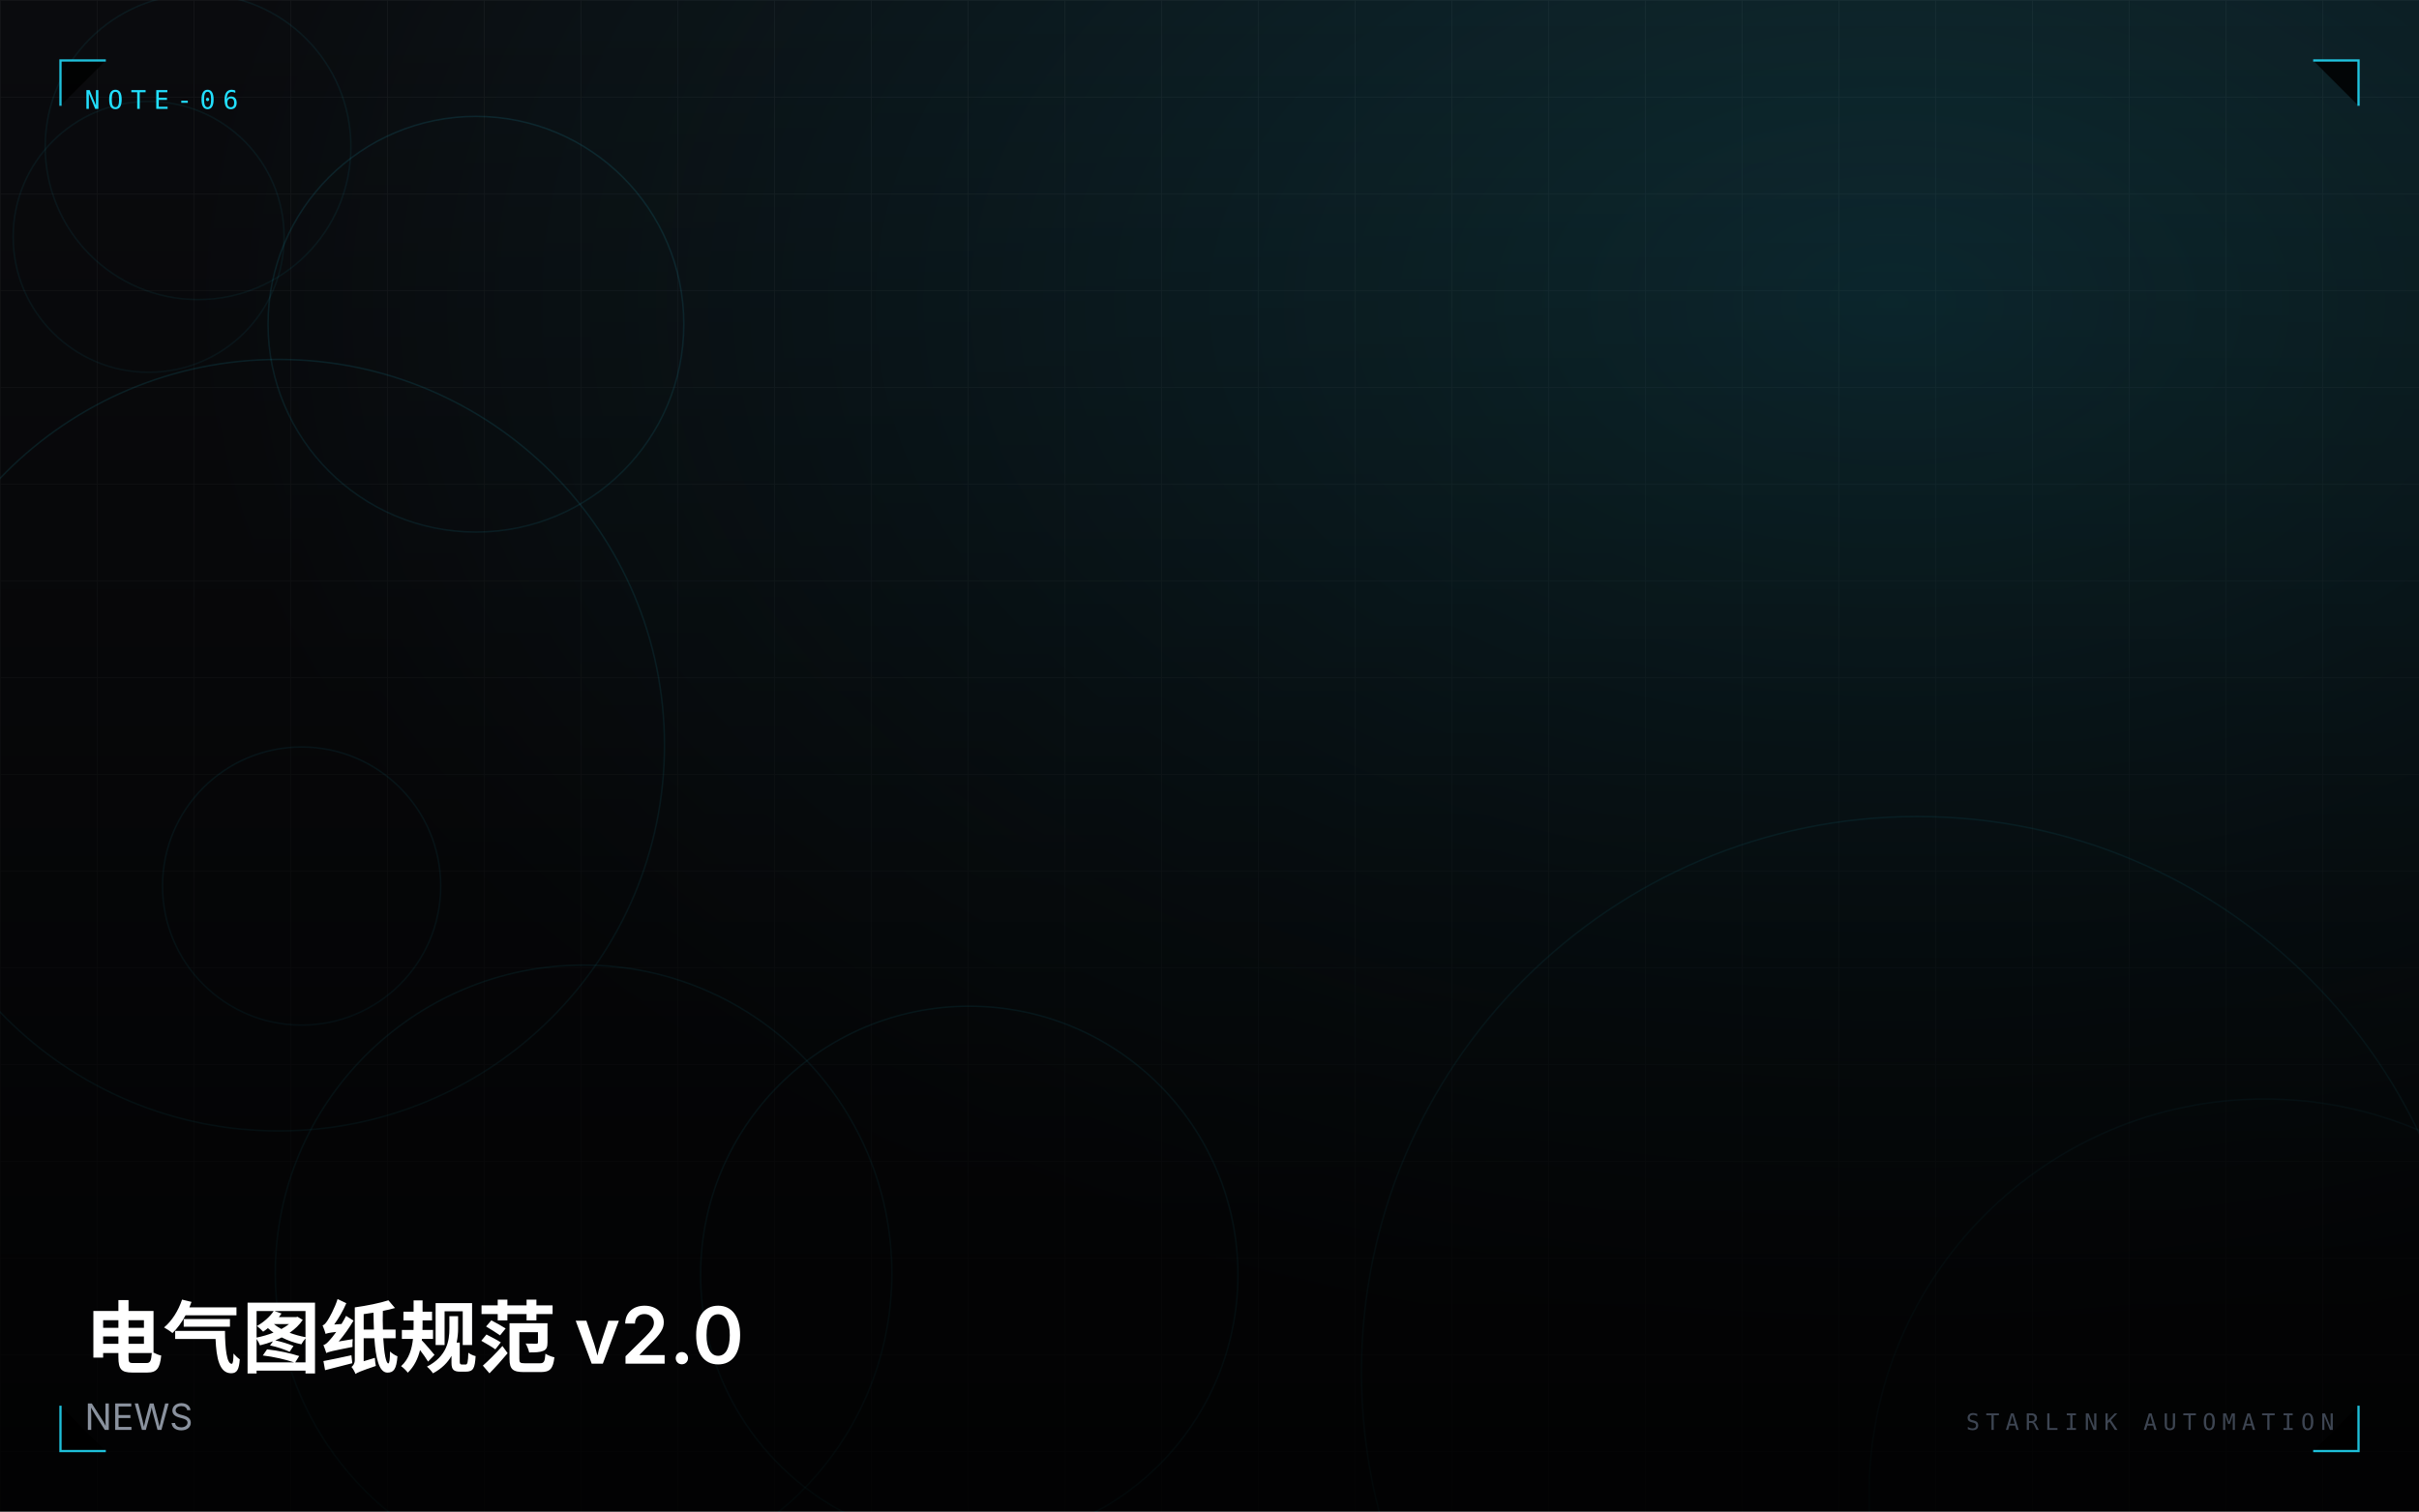
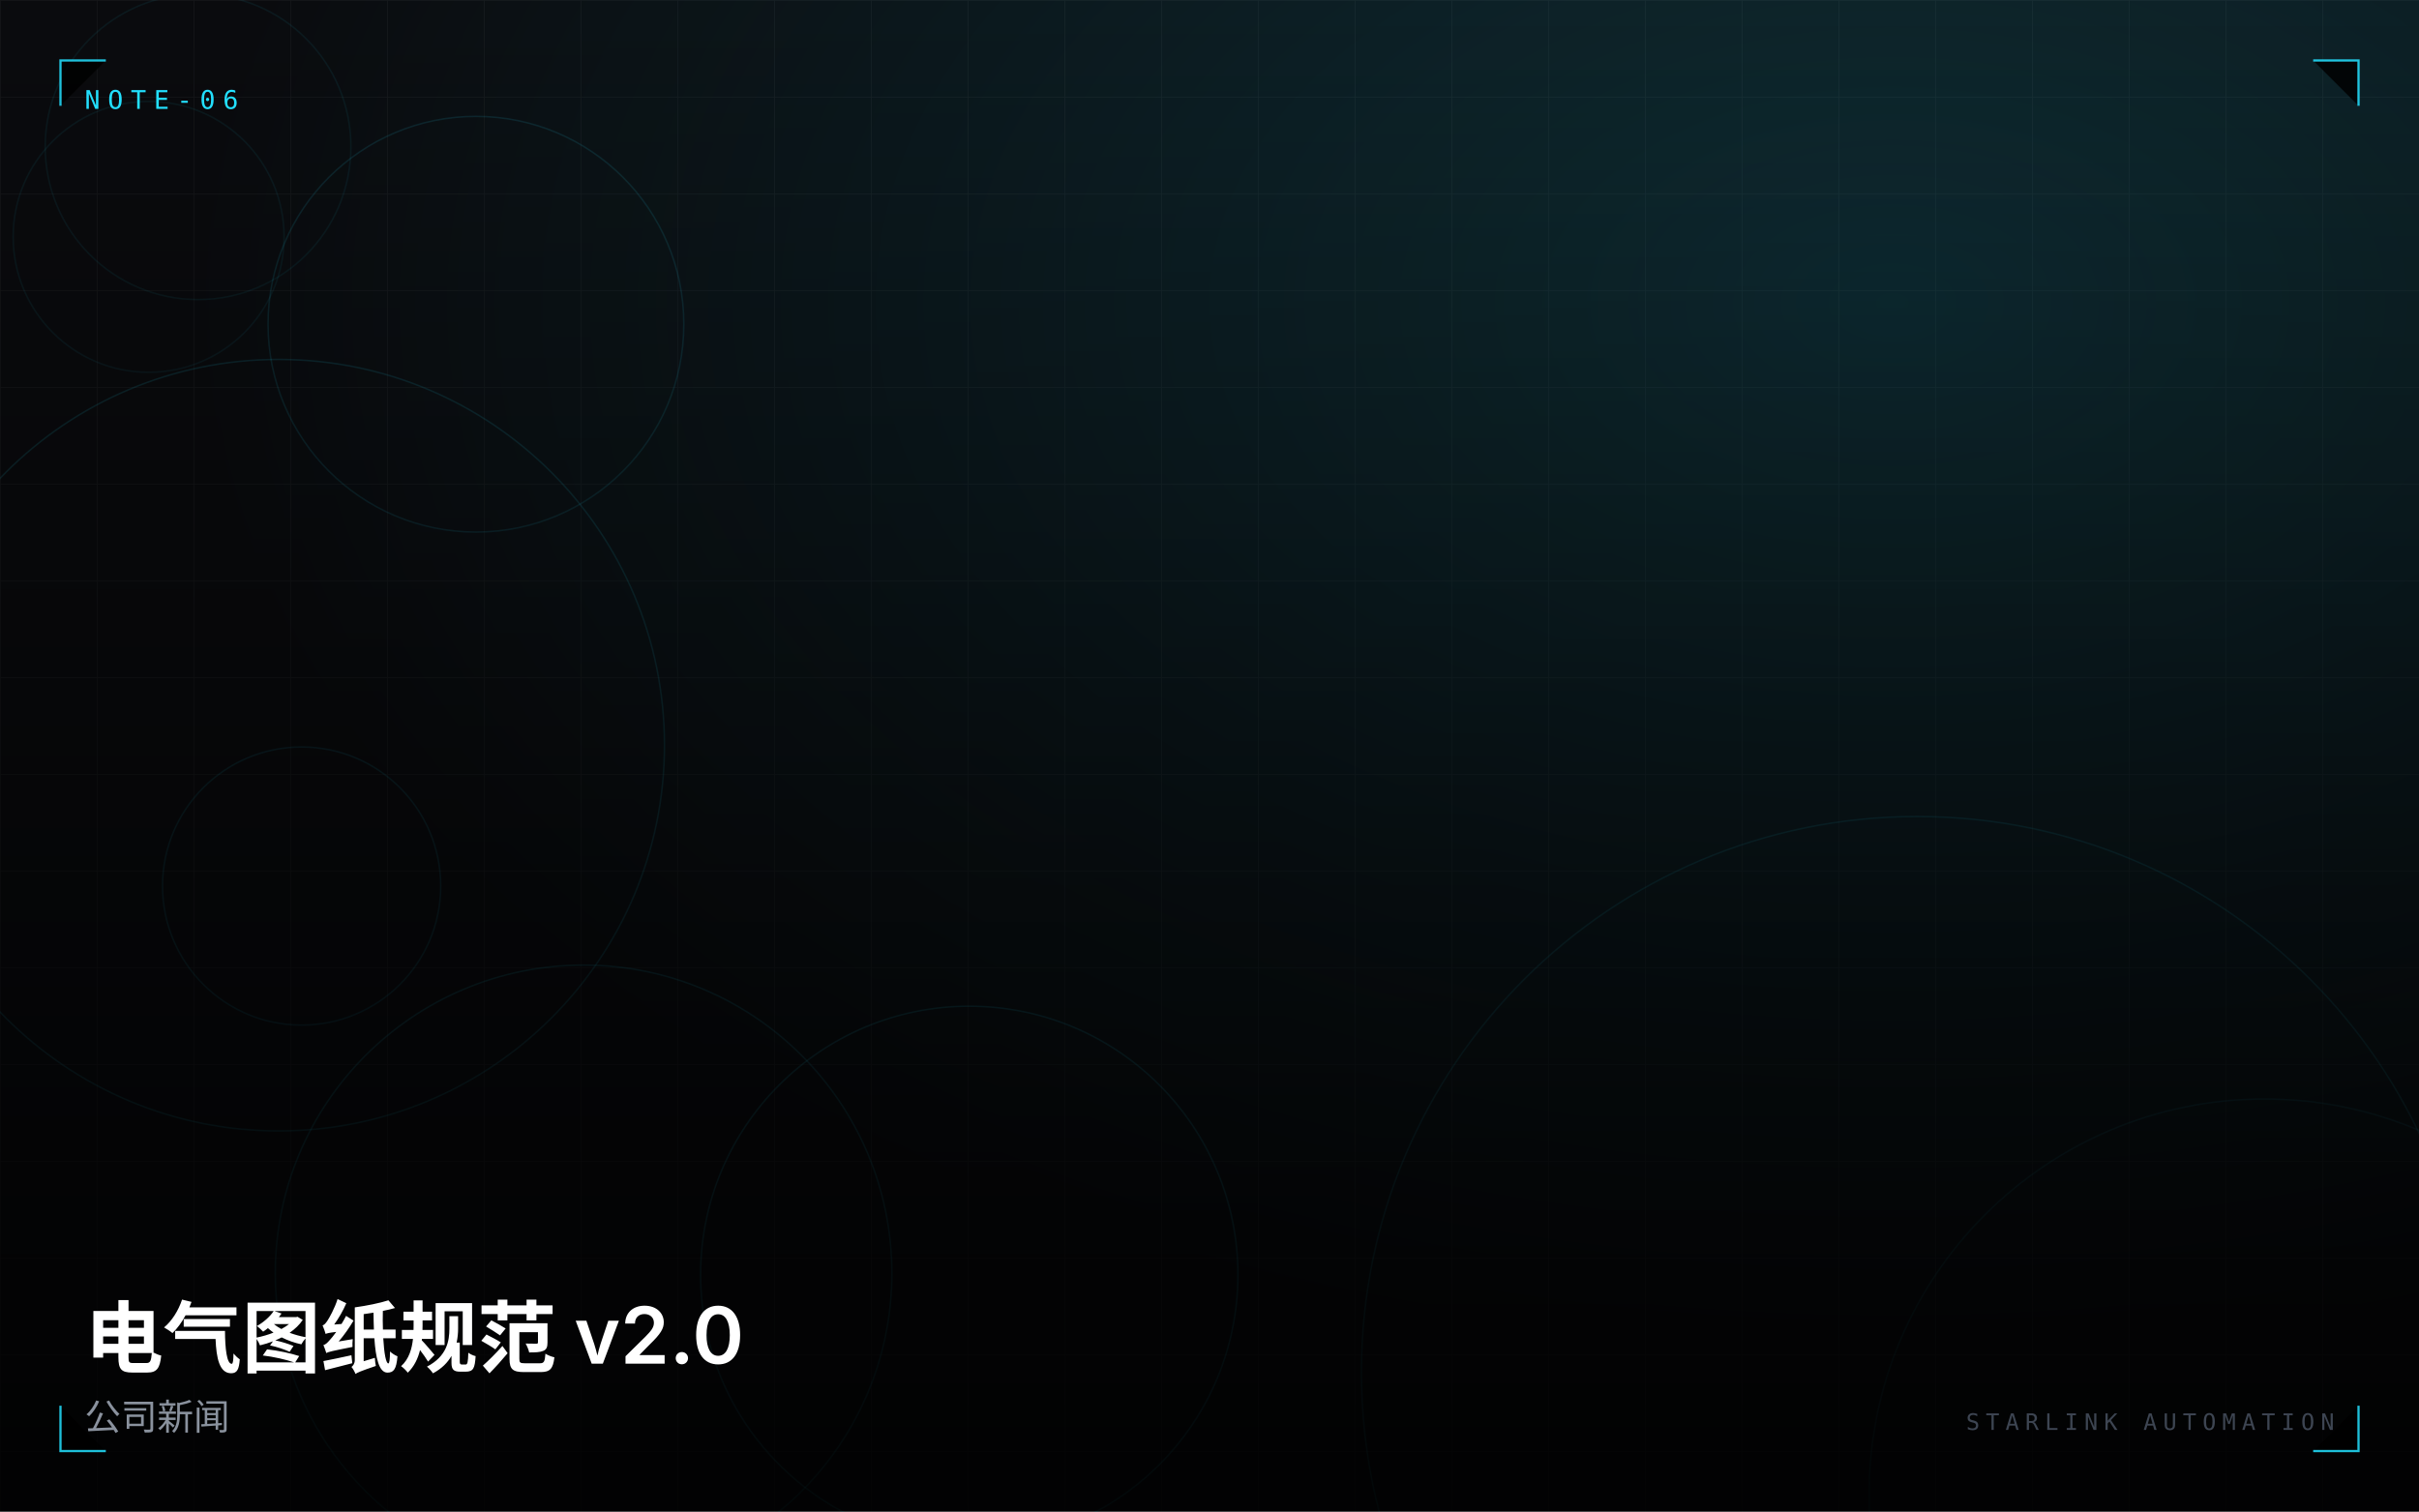
<svg xmlns="http://www.w3.org/2000/svg" width="1600" height="1000" viewBox="0 0 1600 1000" role="img" aria-label="电气图纸规范 v2.0">
  <defs>
    <pattern id="g" width="64" height="64" patternUnits="userSpaceOnUse">
      <path d="M64 0H0V64" fill="none" stroke="rgba(255,255,255,0.05)" stroke-width="1" />
    </pattern>
    <linearGradient id="v" x1="0" y1="0" x2="0" y2="1">
      <stop offset="0%" stop-color="#000000" stop-opacity="0" />
      <stop offset="100%" stop-color="#000000" stop-opacity="0.82" />
    </linearGradient>
    <radialGradient id="glow" cx="0.78" cy="0.2" r="0.7">
      <stop offset="0%" stop-color="#22e0ff" stop-opacity="0.16" />
      <stop offset="100%" stop-color="#22e0ff" stop-opacity="0" />
    </radialGradient>
  </defs>
  <rect width="1600" height="1000" fill="#0a0b0e" />
  <rect width="1600" height="1000" fill="url(#g)" />
  <rect width="1600" height="1000" fill="url(#glow)" />
  <circle cx="641.1" cy="843.4" r="177.7" fill="none" stroke="rgba(34,224,255,0.16)" stroke-width="1" />
  <circle cx="184.3" cy="493.0" r="255.2" fill="none" stroke="rgba(34,224,255,0.13)" stroke-width="1" />
  <circle cx="314.8" cy="214.5" r="137.5" fill="none" stroke="rgba(34,224,255,0.12)" stroke-width="1" />
  <circle cx="131.0" cy="97.1" r="101.1" fill="none" stroke="rgba(34,224,255,0.07)" stroke-width="1" />
  <circle cx="1497.8" cy="988.6" r="261.5" fill="none" stroke="rgba(34,224,255,0.10)" stroke-width="1" />
  <circle cx="386.0" cy="842.4" r="203.9" fill="none" stroke="rgba(34,224,255,0.14)" stroke-width="1" />
  <circle cx="1268.1" cy="907.8" r="367.6" fill="none" stroke="rgba(34,224,255,0.13)" stroke-width="1" />
  <circle cx="98.3" cy="156.7" r="89.6" fill="none" stroke="rgba(34,224,255,0.07)" stroke-width="1" />
  <circle cx="199.5" cy="586.2" r="92.0" fill="none" stroke="rgba(34,224,255,0.11)" stroke-width="1" />
  <rect width="1600" height="1000" fill="url(#v)" />
  <g stroke="#22e0ff" stroke-width="1.5" opacity="0.85">
    <path d="M40 70V40H70" />
    <path d="M1530 40H1560V70" />
    <path d="M40 930V960H70" />
    <path d="M1530 960H1560V930" />
  </g>
  <text x="56" y="72" font-family="ui-monospace,SFMono-Regular,Menlo,monospace" font-size="17" letter-spacing="5" fill="#22e0ff">NOTE-06</text>
  <text x="56" y="904" font-family="-apple-system,'PingFang SC','Microsoft YaHei',sans-serif" font-size="52" font-weight="600" fill="#ffffff">电气图纸规范 v2.0</text>
-   <text x="56" y="946" font-family="-apple-system,'PingFang SC','Microsoft YaHei',sans-serif" font-size="24" fill="#8a929e">NEWS</text>
+   <text x="56" y="946" font-family="-apple-system,'PingFang SC','Microsoft YaHei',sans-serif" font-size="24" fill="#8a929e">公司新闻</text>
  <text x="1544" y="946" text-anchor="end" font-family="ui-monospace,SFMono-Regular,Menlo,monospace" font-size="15" letter-spacing="4" fill="#3d4552">STARLINK AUTOMATION</text>
</svg>
